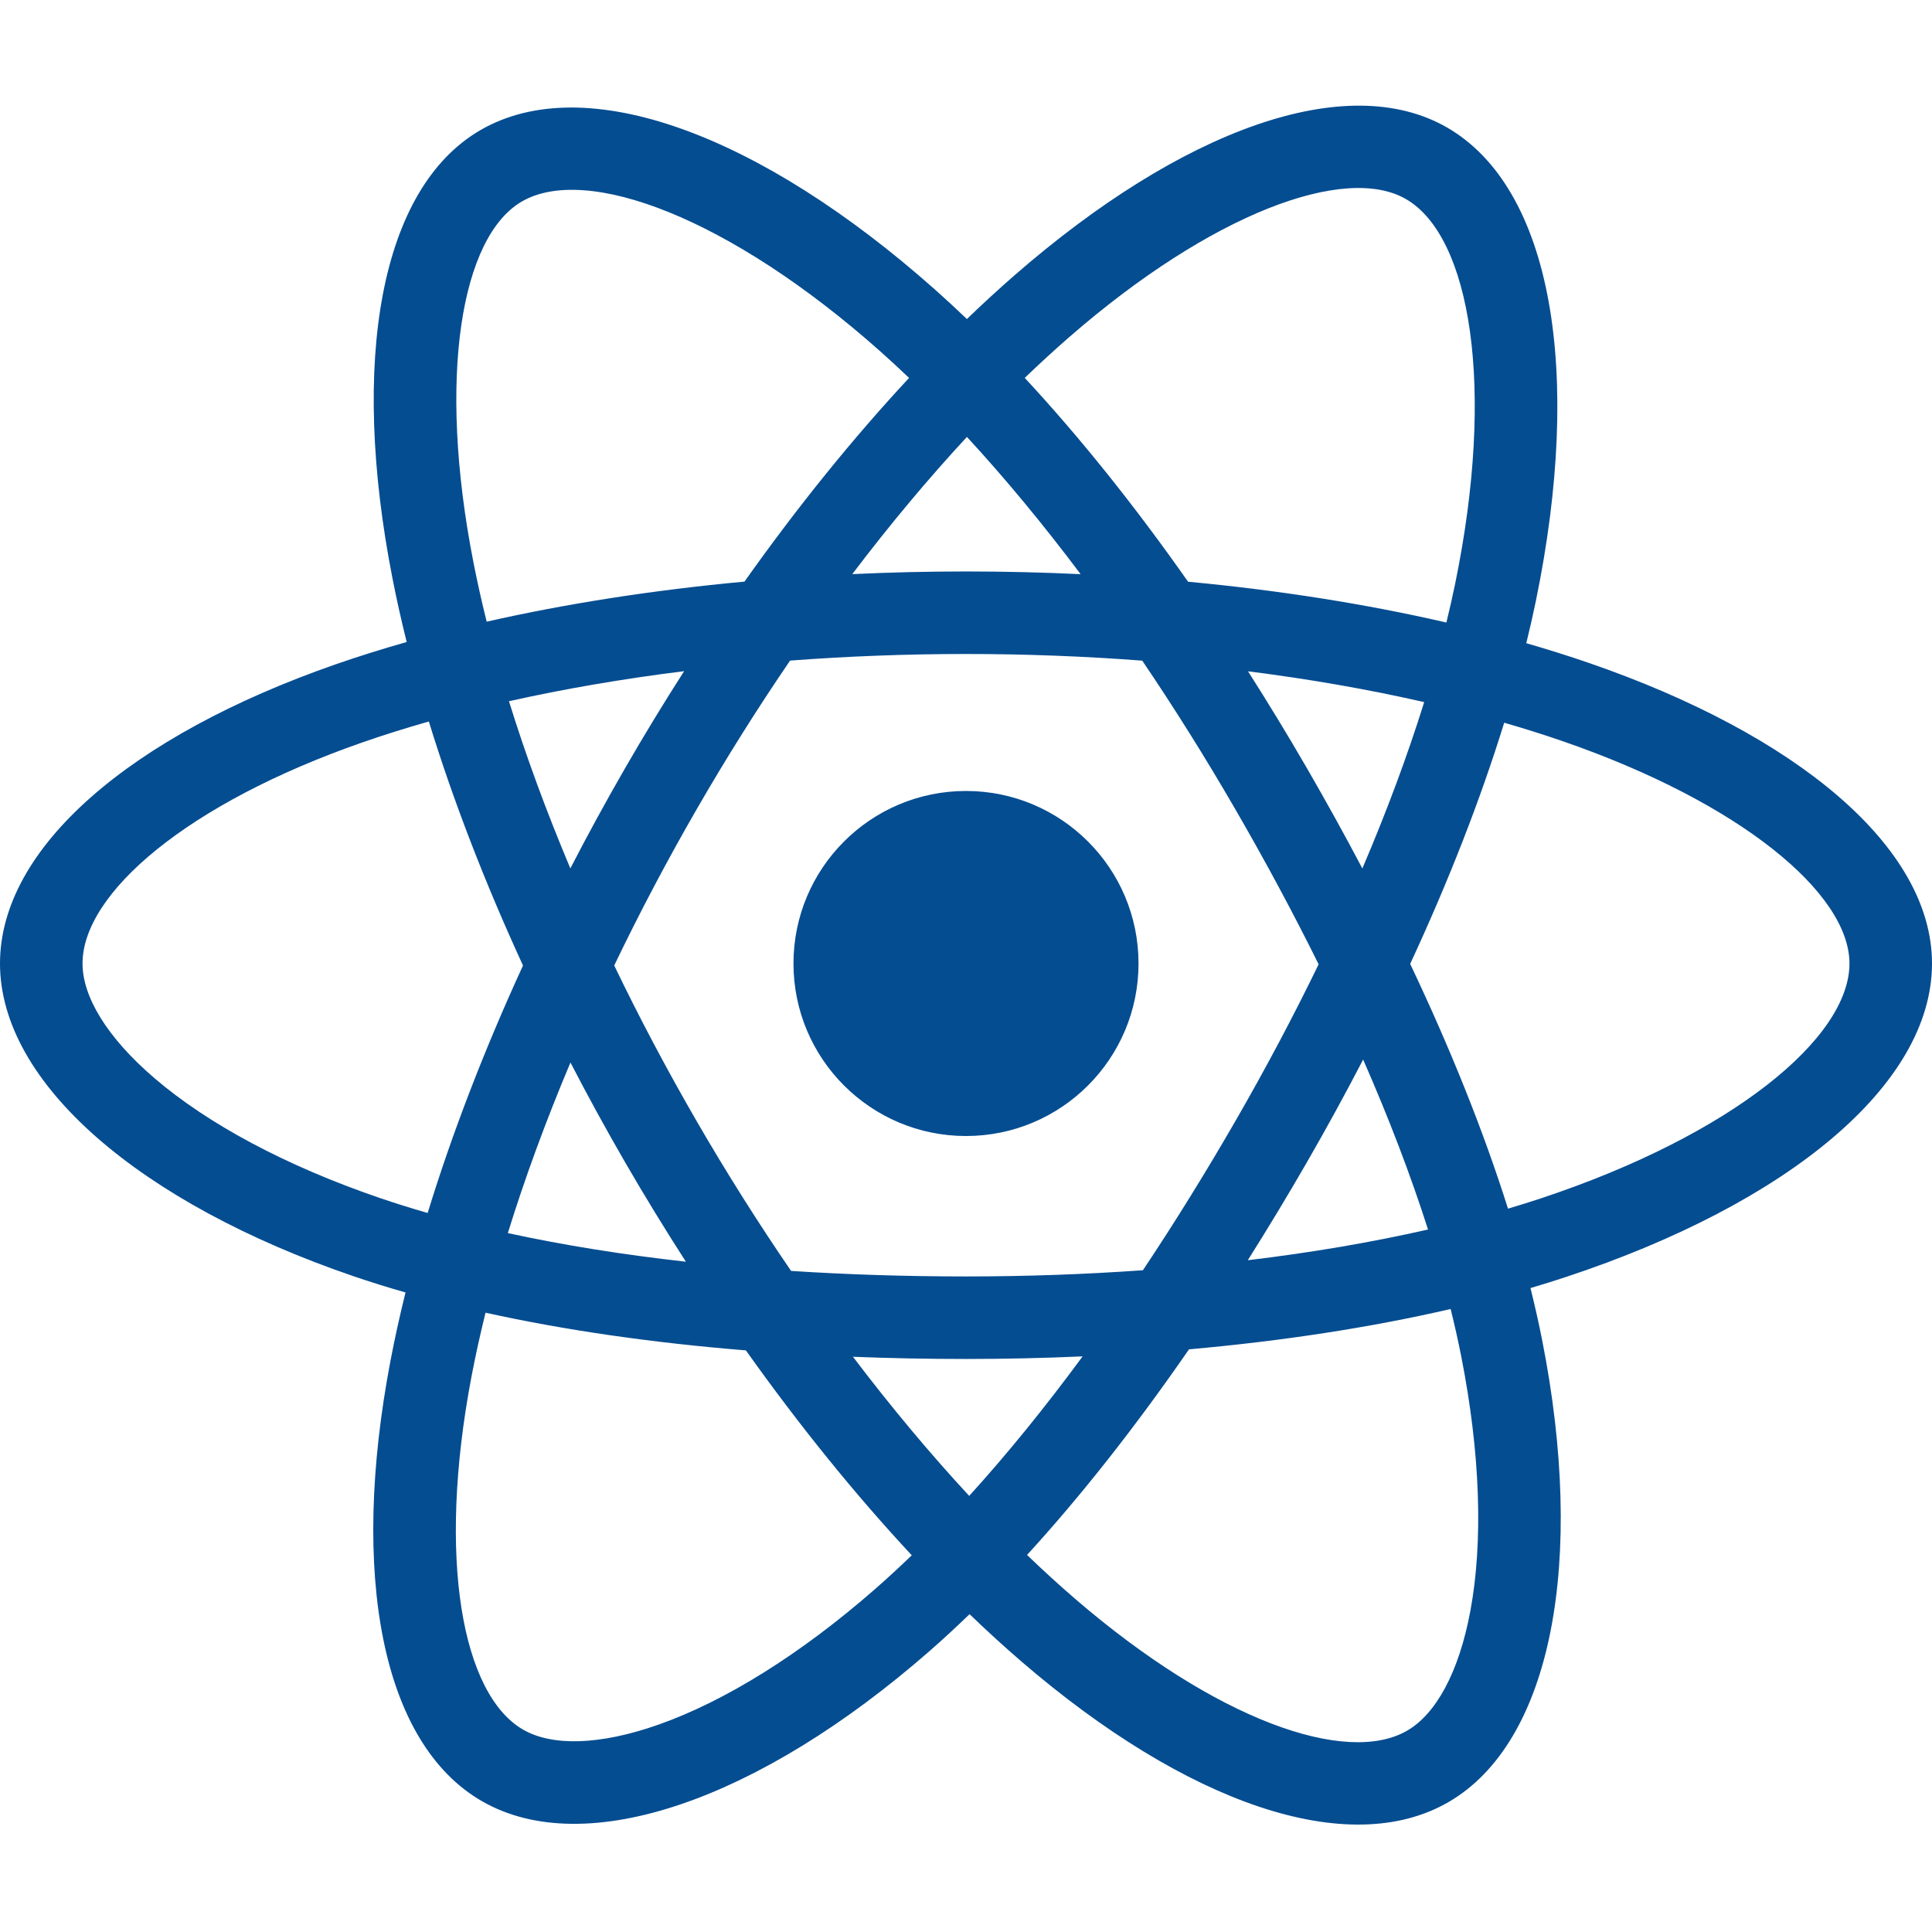
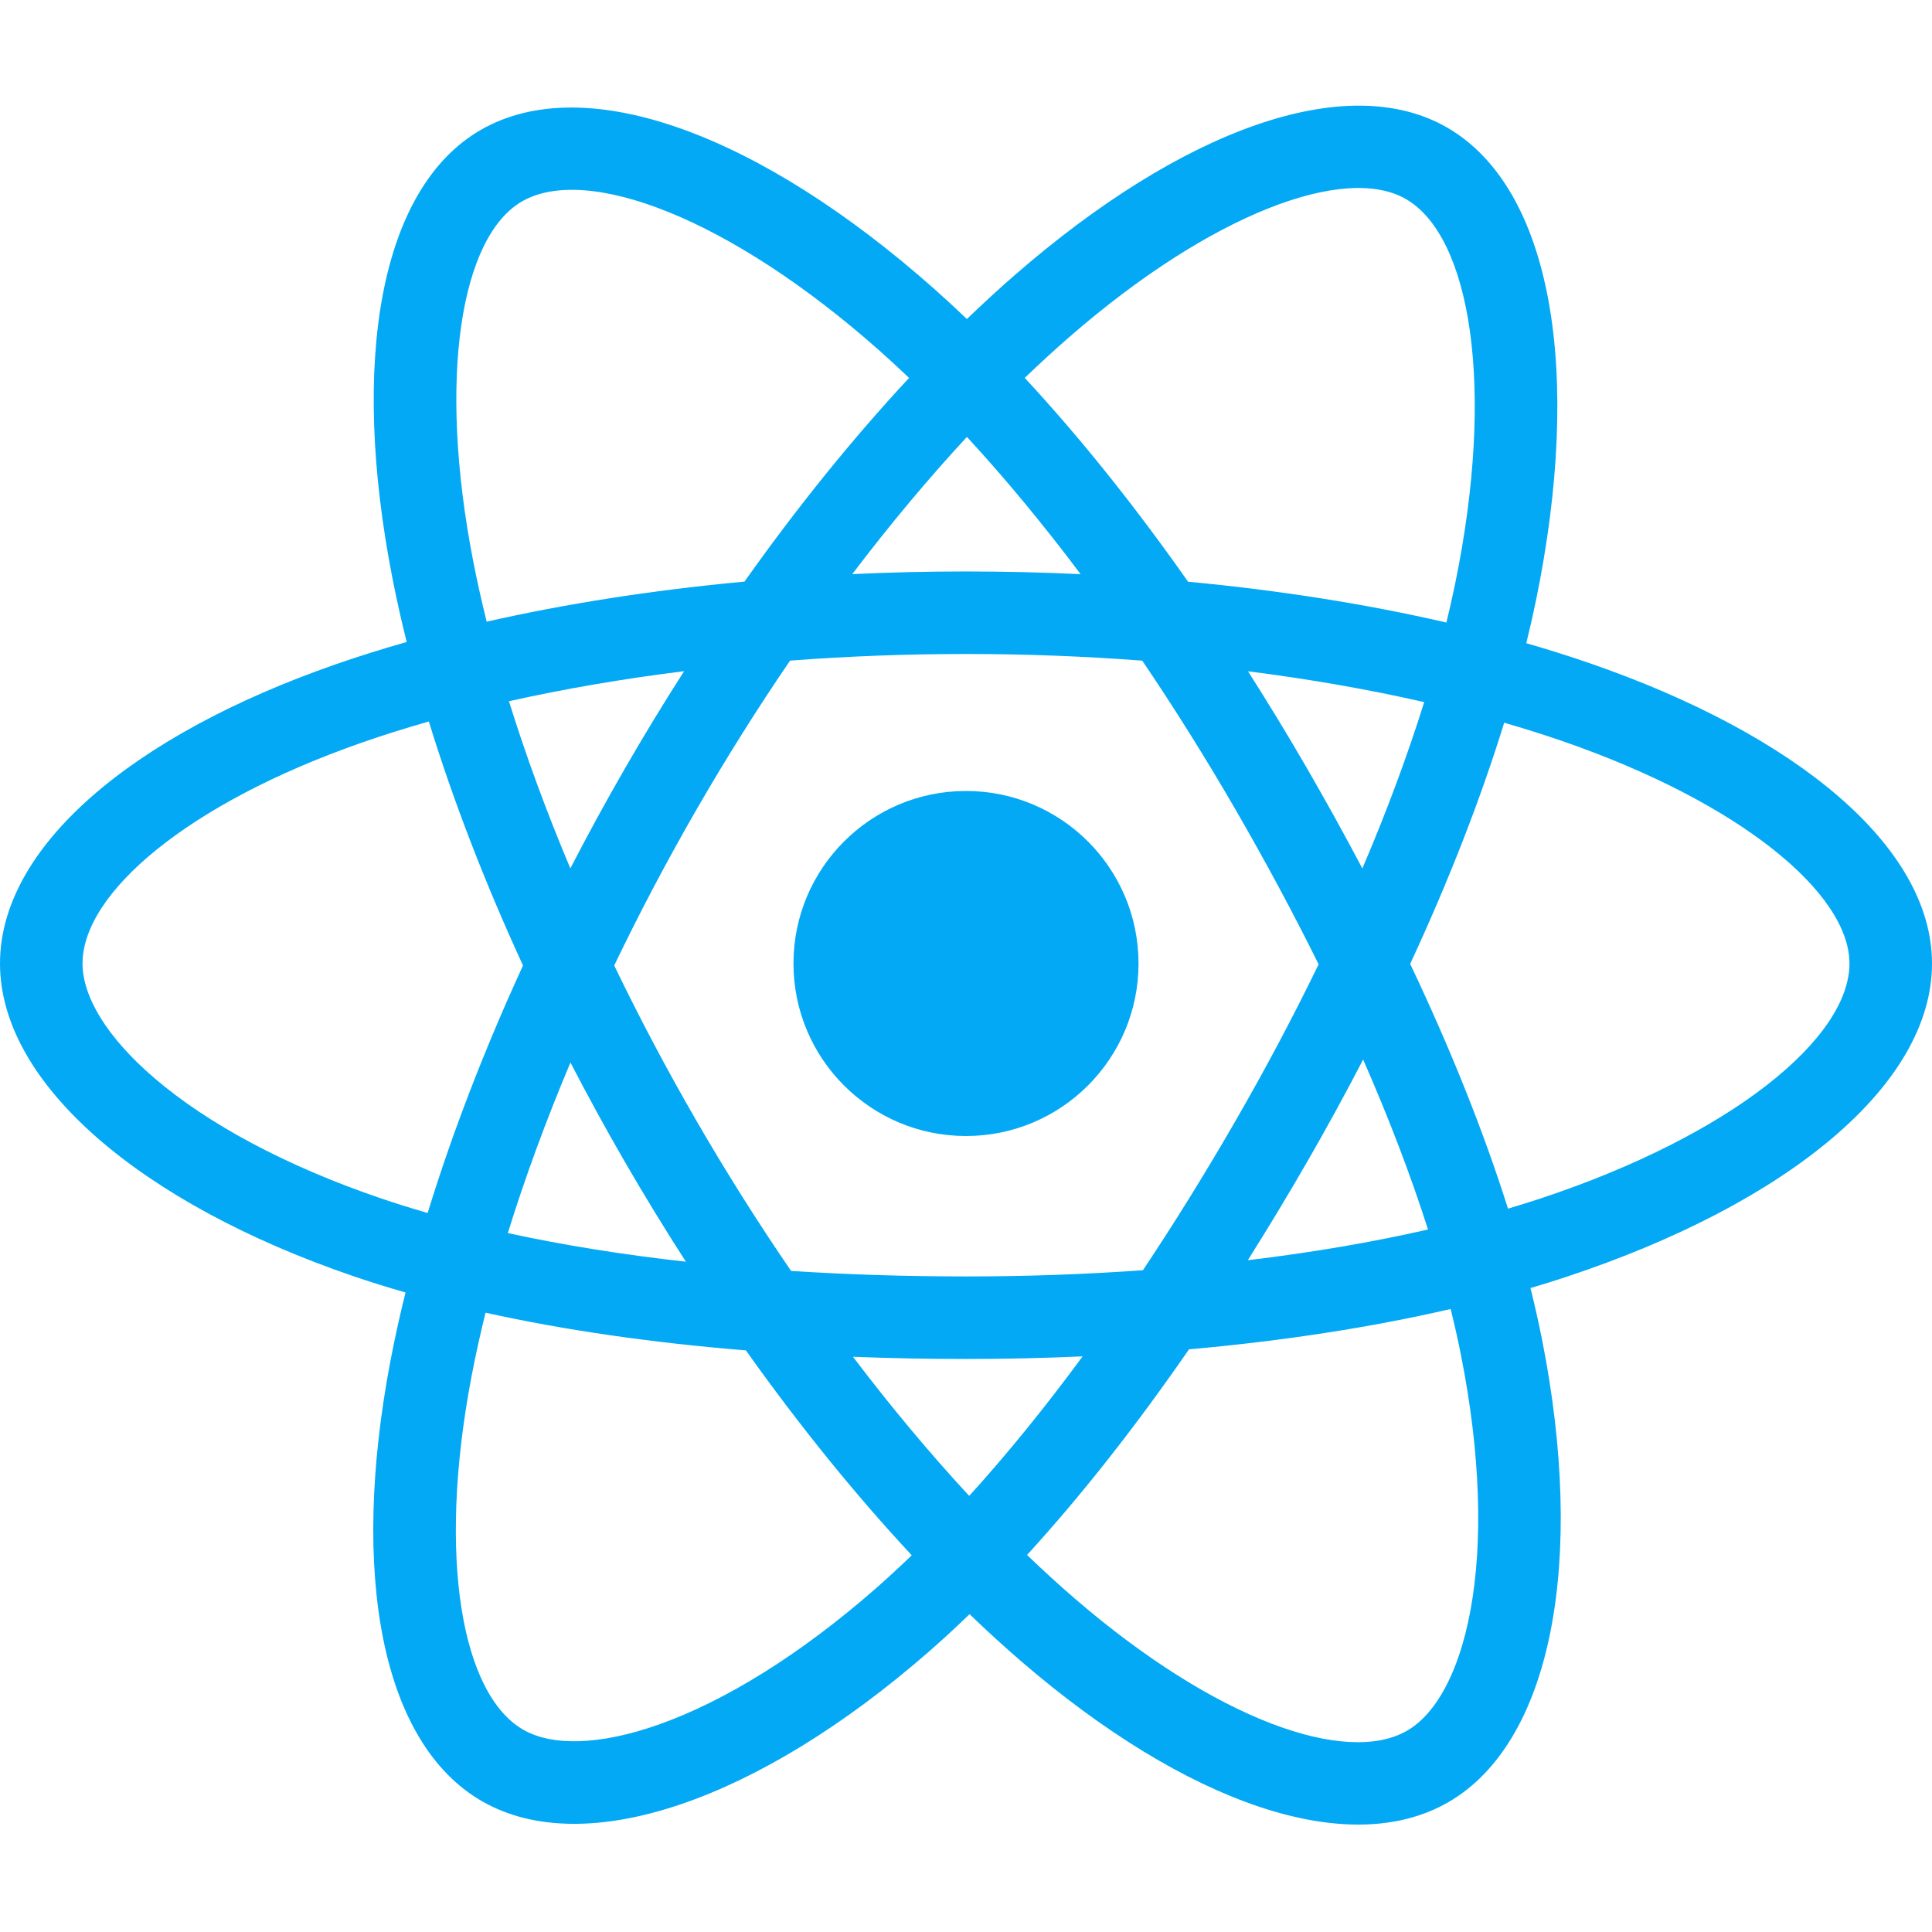
<svg xmlns="http://www.w3.org/2000/svg" width="800px" height="800px" viewBox="0 -14 256 256" version="1.1" preserveAspectRatio="xMidYMid">
  <g>
-     <path d="M210.483,73.824 C207.828,72.91 205.076,72.045 202.242,71.227 C202.708,69.326 203.136,67.45 203.516,65.606 C209.754,35.325 205.675,10.93 191.747,2.898 C178.392,-4.803 156.551,3.227 134.493,22.424 C132.372,24.27 130.245,26.224 128.118,28.272 C126.702,26.917 125.287,25.608 123.877,24.355 C100.759,3.829 77.587,-4.822 63.673,3.233 C50.33,10.957 46.379,33.89 51.995,62.588 C52.537,65.36 53.171,68.191 53.887,71.069 C50.608,72 47.442,72.992 44.413,74.048 C17.309,83.497 0,98.307 0,113.668 C0,129.533 18.582,145.446 46.812,155.095 C49.039,155.857 51.351,156.577 53.733,157.26 C52.96,160.373 52.288,163.423 51.723,166.398 C46.369,194.598 50.55,216.989 63.857,224.664 C77.601,232.59 100.669,224.443 123.13,204.809 C124.906,203.257 126.687,201.611 128.472,199.886 C130.786,202.114 133.095,204.222 135.393,206.2 C157.15,224.922 178.638,232.482 191.932,224.786 C205.663,216.837 210.126,192.783 204.332,163.518 C203.89,161.283 203.375,159 202.797,156.676 C204.417,156.197 206.007,155.702 207.557,155.188 C236.905,145.465 256,129.745 256,113.668 C256,98.251 238.132,83.342 210.483,73.824 L210.483,73.824 Z M204.118,144.808 C202.718,145.271 201.282,145.719 199.818,146.153 C196.578,135.896 192.206,124.99 186.855,113.721 C191.961,102.721 196.165,91.954 199.314,81.764 C201.933,82.522 204.474,83.321 206.924,84.164 C230.613,92.32 245.064,104.377 245.064,113.668 C245.064,123.564 229.458,136.411 204.118,144.808 L204.118,144.808 Z M193.604,165.642 C196.166,178.583 196.531,190.283 194.835,199.429 C193.31,207.648 190.244,213.127 186.452,215.322 C178.385,219.991 161.132,213.921 142.525,197.91 C140.392,196.074 138.244,194.115 136.088,192.04 C143.302,184.151 150.511,174.98 157.547,164.794 C169.923,163.696 181.615,161.9 192.218,159.449 C192.74,161.556 193.204,163.622 193.604,165.642 L193.604,165.642 Z M87.276,214.515 C79.394,217.298 73.116,217.378 69.321,215.19 C61.246,210.533 57.889,192.554 62.468,168.438 C62.993,165.676 63.617,162.839 64.337,159.939 C74.823,162.258 86.43,163.927 98.835,164.933 C105.919,174.9 113.336,184.061 120.811,192.083 C119.178,193.659 117.551,195.16 115.934,196.575 C106.001,205.257 96.048,211.417 87.276,214.515 L87.276,214.515 Z M50.349,144.747 C37.866,140.48 27.557,134.935 20.491,128.884 C14.141,123.447 10.936,118.048 10.936,113.668 C10.936,104.346 24.833,92.456 48.012,84.375 C50.825,83.394 53.769,82.47 56.824,81.602 C60.028,92.022 64.23,102.917 69.301,113.934 C64.164,125.115 59.902,136.183 56.667,146.726 C54.489,146.099 52.379,145.44 50.349,144.747 L50.349,144.747 Z M62.727,60.488 C57.916,35.9 61.111,17.353 69.152,12.698 C77.716,7.74 96.654,14.809 116.615,32.533 C117.891,33.666 119.172,34.851 120.456,36.078 C113.018,44.065 105.669,53.157 98.648,63.066 C86.608,64.182 75.083,65.974 64.487,68.375 C63.821,65.695 63.231,63.062 62.727,60.488 L62.727,60.488 Z M173.154,87.755 C170.621,83.38 168.02,79.108 165.369,74.952 C173.537,75.985 181.363,77.356 188.712,79.033 C186.506,86.104 183.756,93.497 180.519,101.077 C178.196,96.668 175.74,92.223 173.154,87.755 L173.154,87.755 Z M128.122,43.894 C133.166,49.359 138.218,55.46 143.187,62.08 C138.18,61.844 133.111,61.721 128,61.721 C122.937,61.721 117.906,61.841 112.93,62.074 C117.904,55.515 122.999,49.422 128.122,43.894 L128.122,43.894 Z M82.802,87.831 C80.272,92.218 77.861,96.639 75.575,101.069 C72.391,93.516 69.666,86.089 67.441,78.917 C74.745,77.283 82.534,75.946 90.65,74.933 C87.961,79.127 85.339,83.43 82.802,87.83 L82.802,87.831 L82.802,87.831 Z M90.883,153.183 C82.498,152.247 74.592,150.98 67.29,149.39 C69.551,142.091 72.335,134.505 75.588,126.79 C77.879,131.216 80.299,135.638 82.845,140.036 L82.846,140.036 C85.439,144.515 88.126,148.904 90.883,153.183 L90.883,153.183 Z M128.425,184.213 C123.241,178.621 118.071,172.434 113.022,165.78 C117.924,165.972 122.921,166.071 128,166.071 C133.218,166.071 138.376,165.953 143.453,165.727 C138.468,172.501 133.435,178.697 128.425,184.213 L128.425,184.213 Z M180.623,126.396 C184.045,134.195 186.929,141.741 189.219,148.916 C181.797,150.61 173.783,151.974 165.339,152.987 C167.997,148.776 170.62,144.43 173.198,139.961 C175.805,135.438 178.282,130.909 180.623,126.396 L180.623,126.396 Z M163.725,134.497 C159.723,141.436 155.614,148.059 151.444,154.312 C143.847,154.855 135.999,155.135 128,155.135 C120.033,155.135 112.284,154.887 104.822,154.403 C100.483,148.068 96.285,141.425 92.309,134.557 L92.31,134.557 C88.344,127.707 84.694,120.799 81.387,113.93 C84.693,107.046 88.334,100.13 92.277,93.293 L92.276,93.294 C96.229,86.439 100.39,79.828 104.689,73.533 C112.302,72.957 120.11,72.657 128,72.657 L128,72.657 C135.926,72.657 143.743,72.96 151.354,73.54 C155.587,79.789 159.72,86.378 163.689,93.235 C167.703,100.169 171.39,107.038 174.725,113.775 C171.4,120.628 167.721,127.567 163.725,134.497 L163.725,134.497 Z M186.285,12.373 C194.857,17.317 198.191,37.254 192.805,63.399 C192.461,65.067 192.075,66.766 191.654,68.488 C181.033,66.037 169.5,64.214 157.425,63.081 C150.391,53.064 143.102,43.957 135.785,36.073 C137.752,34.181 139.716,32.376 141.673,30.673 C160.572,14.226 178.237,7.732 186.285,12.373 L186.285,12.373 Z M128,90.808 C140.625,90.808 150.86,101.043 150.86,113.668 C150.86,126.293 140.625,136.528 128,136.528 C115.375,136.528 105.14,126.293 105.14,113.668 C105.14,101.043 115.375,90.808 128,90.808 L128,90.808 Z" fill="#054d91">
+     <path d="M210.483,73.824 C207.828,72.91 205.076,72.045 202.242,71.227 C202.708,69.326 203.136,67.45 203.516,65.606 C209.754,35.325 205.675,10.93 191.747,2.898 C178.392,-4.803 156.551,3.227 134.493,22.424 C132.372,24.27 130.245,26.224 128.118,28.272 C126.702,26.917 125.287,25.608 123.877,24.355 C100.759,3.829 77.587,-4.822 63.673,3.233 C50.33,10.957 46.379,33.89 51.995,62.588 C52.537,65.36 53.171,68.191 53.887,71.069 C50.608,72 47.442,72.992 44.413,74.048 C17.309,83.497 0,98.307 0,113.668 C0,129.533 18.582,145.446 46.812,155.095 C49.039,155.857 51.351,156.577 53.733,157.26 C52.96,160.373 52.288,163.423 51.723,166.398 C46.369,194.598 50.55,216.989 63.857,224.664 C77.601,232.59 100.669,224.443 123.13,204.809 C124.906,203.257 126.687,201.611 128.472,199.886 C130.786,202.114 133.095,204.222 135.393,206.2 C157.15,224.922 178.638,232.482 191.932,224.786 C205.663,216.837 210.126,192.783 204.332,163.518 C203.89,161.283 203.375,159 202.797,156.676 C204.417,156.197 206.007,155.702 207.557,155.188 C236.905,145.465 256,129.745 256,113.668 C256,98.251 238.132,83.342 210.483,73.824 L210.483,73.824 Z M204.118,144.808 C202.718,145.271 201.282,145.719 199.818,146.153 C196.578,135.896 192.206,124.99 186.855,113.721 C191.961,102.721 196.165,91.954 199.314,81.764 C201.933,82.522 204.474,83.321 206.924,84.164 C230.613,92.32 245.064,104.377 245.064,113.668 C245.064,123.564 229.458,136.411 204.118,144.808 L204.118,144.808 Z M193.604,165.642 C196.166,178.583 196.531,190.283 194.835,199.429 C193.31,207.648 190.244,213.127 186.452,215.322 C178.385,219.991 161.132,213.921 142.525,197.91 C140.392,196.074 138.244,194.115 136.088,192.04 C143.302,184.151 150.511,174.98 157.547,164.794 C169.923,163.696 181.615,161.9 192.218,159.449 C192.74,161.556 193.204,163.622 193.604,165.642 L193.604,165.642 Z M87.276,214.515 C79.394,217.298 73.116,217.378 69.321,215.19 C61.246,210.533 57.889,192.554 62.468,168.438 C62.993,165.676 63.617,162.839 64.337,159.939 C74.823,162.258 86.43,163.927 98.835,164.933 C105.919,174.9 113.336,184.061 120.811,192.083 C119.178,193.659 117.551,195.16 115.934,196.575 C106.001,205.257 96.048,211.417 87.276,214.515 L87.276,214.515 Z M50.349,144.747 C37.866,140.48 27.557,134.935 20.491,128.884 C14.141,123.447 10.936,118.048 10.936,113.668 C10.936,104.346 24.833,92.456 48.012,84.375 C50.825,83.394 53.769,82.47 56.824,81.602 C60.028,92.022 64.23,102.917 69.301,113.934 C64.164,125.115 59.902,136.183 56.667,146.726 C54.489,146.099 52.379,145.44 50.349,144.747 L50.349,144.747 Z M62.727,60.488 C57.916,35.9 61.111,17.353 69.152,12.698 C77.716,7.74 96.654,14.809 116.615,32.533 C117.891,33.666 119.172,34.851 120.456,36.078 C113.018,44.065 105.669,53.157 98.648,63.066 C86.608,64.182 75.083,65.974 64.487,68.375 C63.821,65.695 63.231,63.062 62.727,60.488 L62.727,60.488 Z M173.154,87.755 C170.621,83.38 168.02,79.108 165.369,74.952 C173.537,75.985 181.363,77.356 188.712,79.033 C186.506,86.104 183.756,93.497 180.519,101.077 C178.196,96.668 175.74,92.223 173.154,87.755 L173.154,87.755 Z M128.122,43.894 C133.166,49.359 138.218,55.46 143.187,62.08 C138.18,61.844 133.111,61.721 128,61.721 C122.937,61.721 117.906,61.841 112.93,62.074 C117.904,55.515 122.999,49.422 128.122,43.894 L128.122,43.894 Z M82.802,87.831 C80.272,92.218 77.861,96.639 75.575,101.069 C72.391,93.516 69.666,86.089 67.441,78.917 C74.745,77.283 82.534,75.946 90.65,74.933 C87.961,79.127 85.339,83.43 82.802,87.83 L82.802,87.831 L82.802,87.831 Z M90.883,153.183 C82.498,152.247 74.592,150.98 67.29,149.39 C69.551,142.091 72.335,134.505 75.588,126.79 C77.879,131.216 80.299,135.638 82.845,140.036 L82.846,140.036 C85.439,144.515 88.126,148.904 90.883,153.183 L90.883,153.183 Z M128.425,184.213 C123.241,178.621 118.071,172.434 113.022,165.78 C117.924,165.972 122.921,166.071 128,166.071 C133.218,166.071 138.376,165.953 143.453,165.727 C138.468,172.501 133.435,178.697 128.425,184.213 L128.425,184.213 Z M180.623,126.396 C184.045,134.195 186.929,141.741 189.219,148.916 C181.797,150.61 173.783,151.974 165.339,152.987 C167.997,148.776 170.62,144.43 173.198,139.961 C175.805,135.438 178.282,130.909 180.623,126.396 L180.623,126.396 Z M163.725,134.497 C159.723,141.436 155.614,148.059 151.444,154.312 C143.847,154.855 135.999,155.135 128,155.135 C120.033,155.135 112.284,154.887 104.822,154.403 C100.483,148.068 96.285,141.425 92.309,134.557 L92.31,134.557 C88.344,127.707 84.694,120.799 81.387,113.93 C84.693,107.046 88.334,100.13 92.277,93.293 L92.276,93.294 C96.229,86.439 100.39,79.828 104.689,73.533 C112.302,72.957 120.11,72.657 128,72.657 L128,72.657 C135.926,72.657 143.743,72.96 151.354,73.54 C155.587,79.789 159.72,86.378 163.689,93.235 C167.703,100.169 171.39,107.038 174.725,113.775 C171.4,120.628 167.721,127.567 163.725,134.497 L163.725,134.497 Z M186.285,12.373 C194.857,17.317 198.191,37.254 192.805,63.399 C192.461,65.067 192.075,66.766 191.654,68.488 C181.033,66.037 169.5,64.214 157.425,63.081 C150.391,53.064 143.102,43.957 135.785,36.073 C137.752,34.181 139.716,32.376 141.673,30.673 C160.572,14.226 178.237,7.732 186.285,12.373 L186.285,12.373 Z M128,90.808 C140.625,90.808 150.86,101.043 150.86,113.668 C150.86,126.293 140.625,136.528 128,136.528 C115.375,136.528 105.14,126.293 105.14,113.668 C105.14,101.043 115.375,90.808 128,90.808 L128,90.808 Z" fill="#03a9f4">

</path>
  </g>
</svg>
